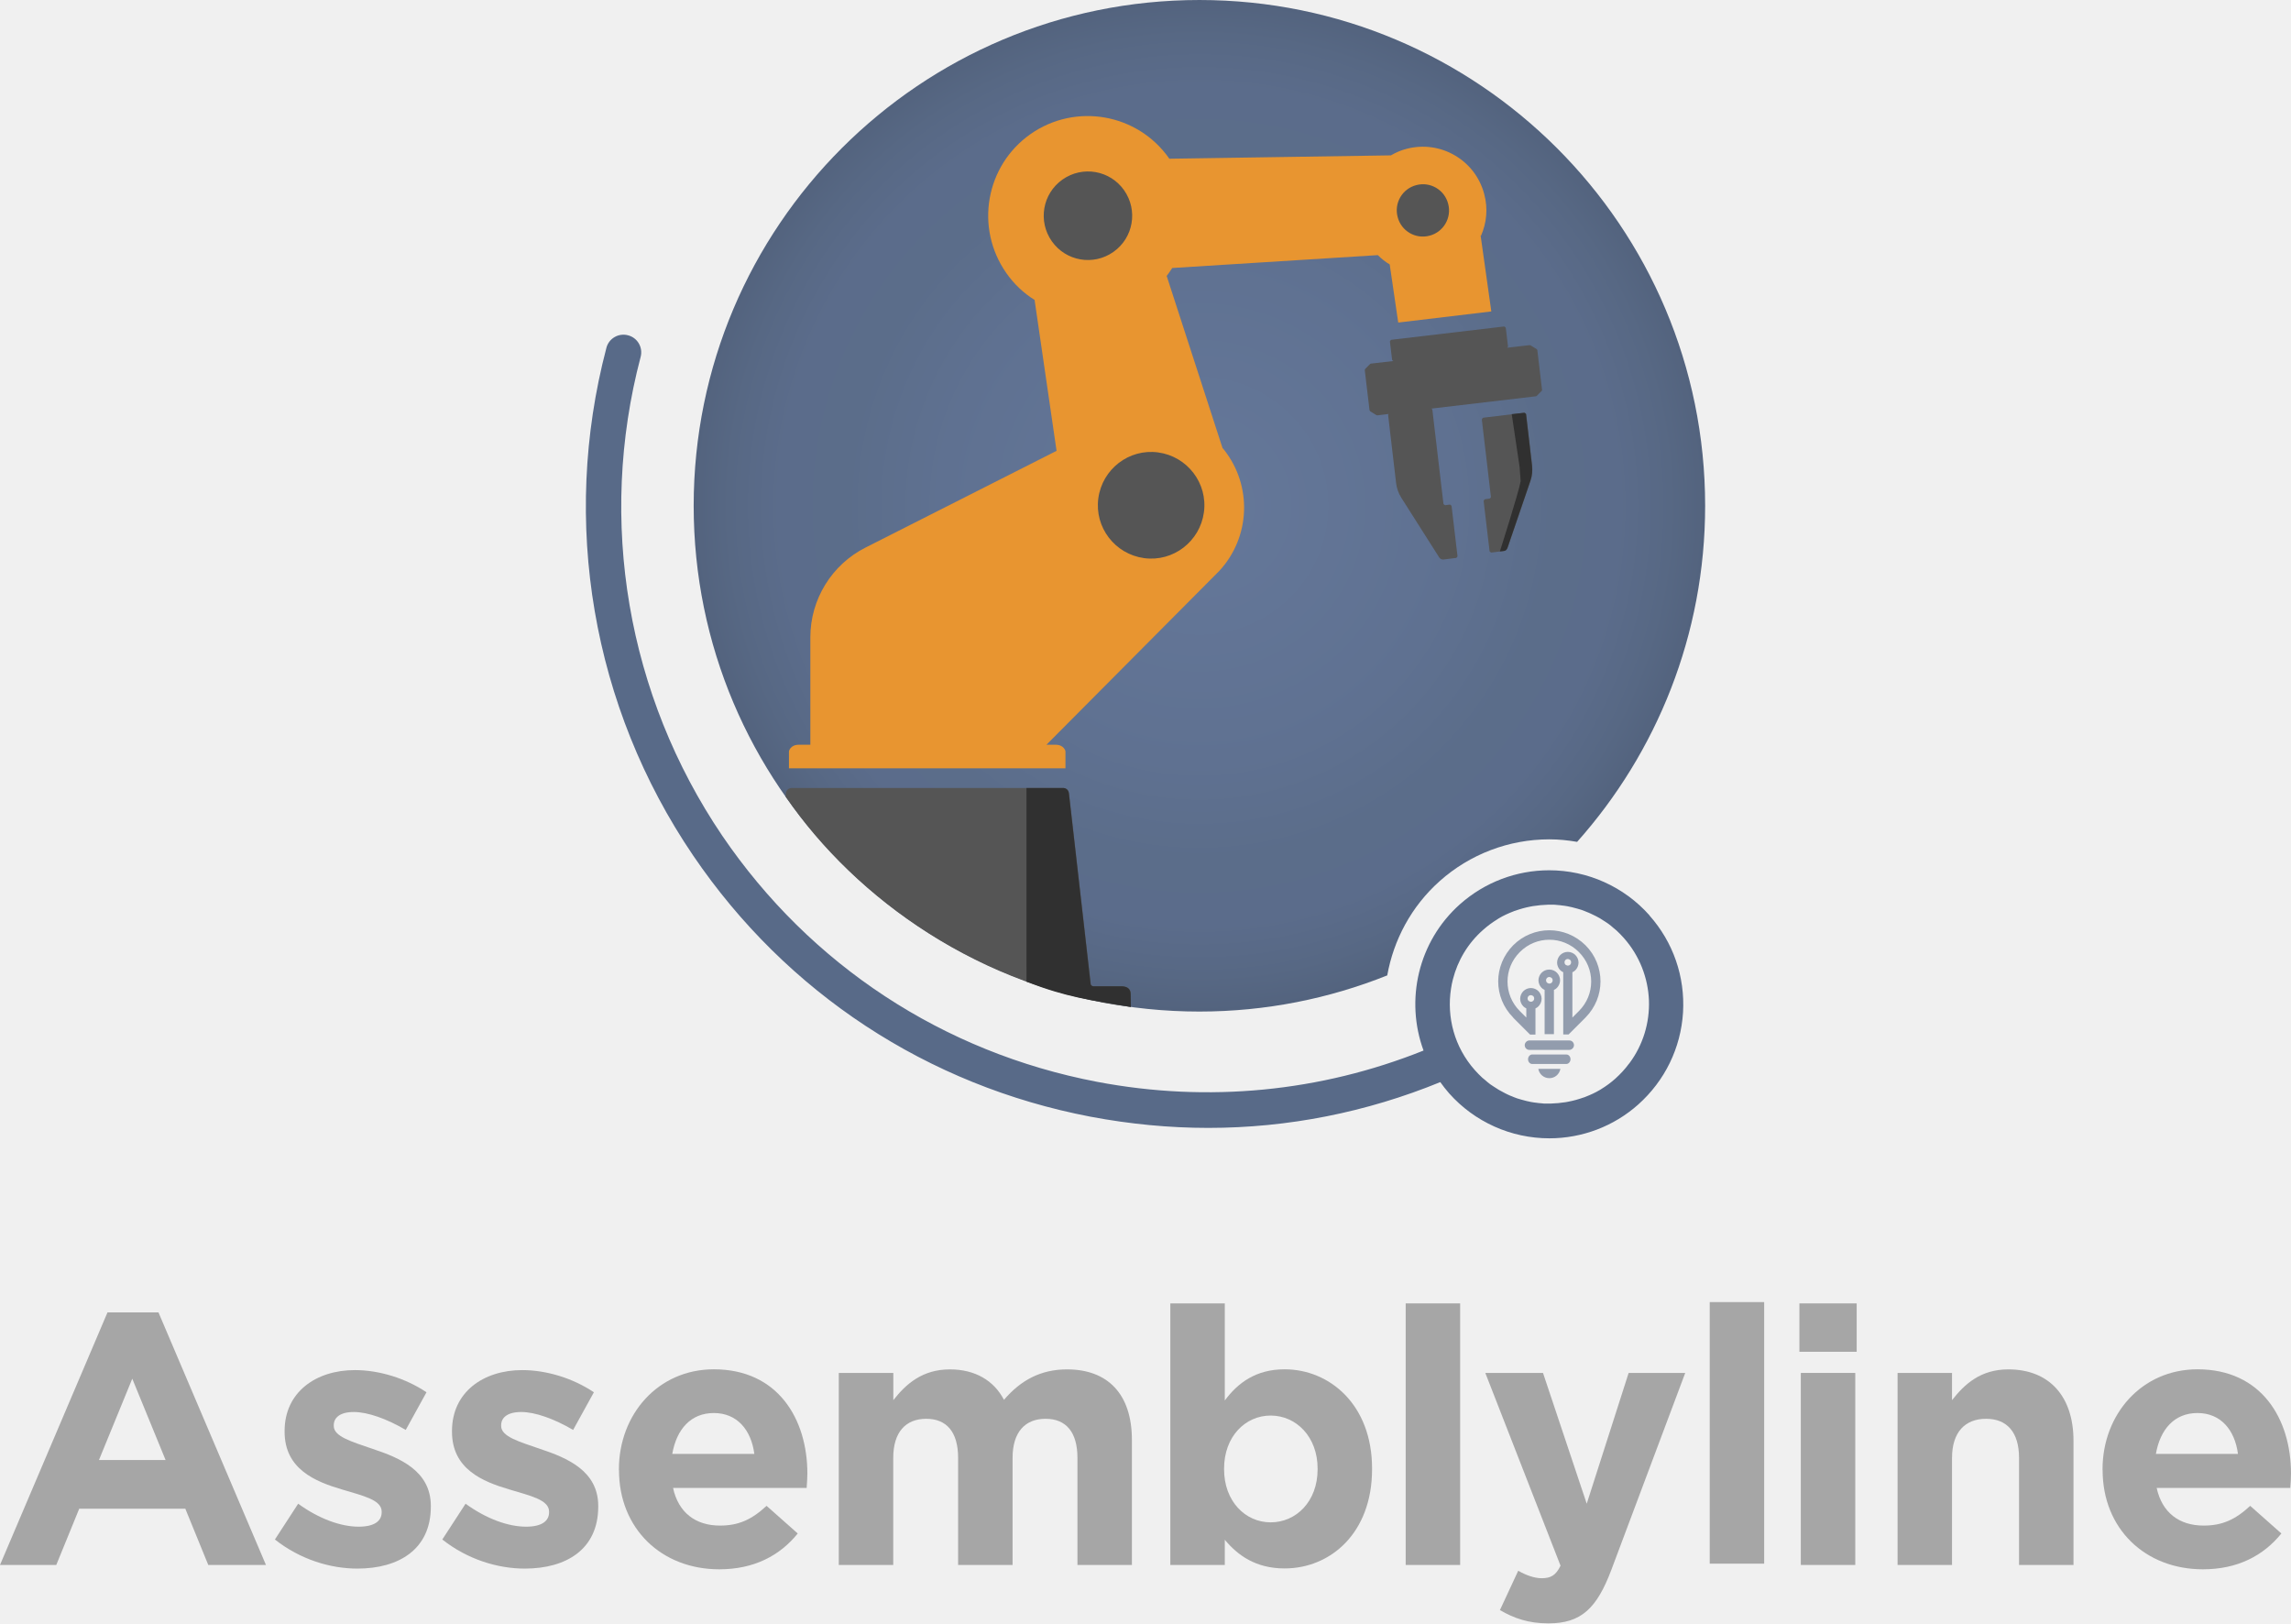
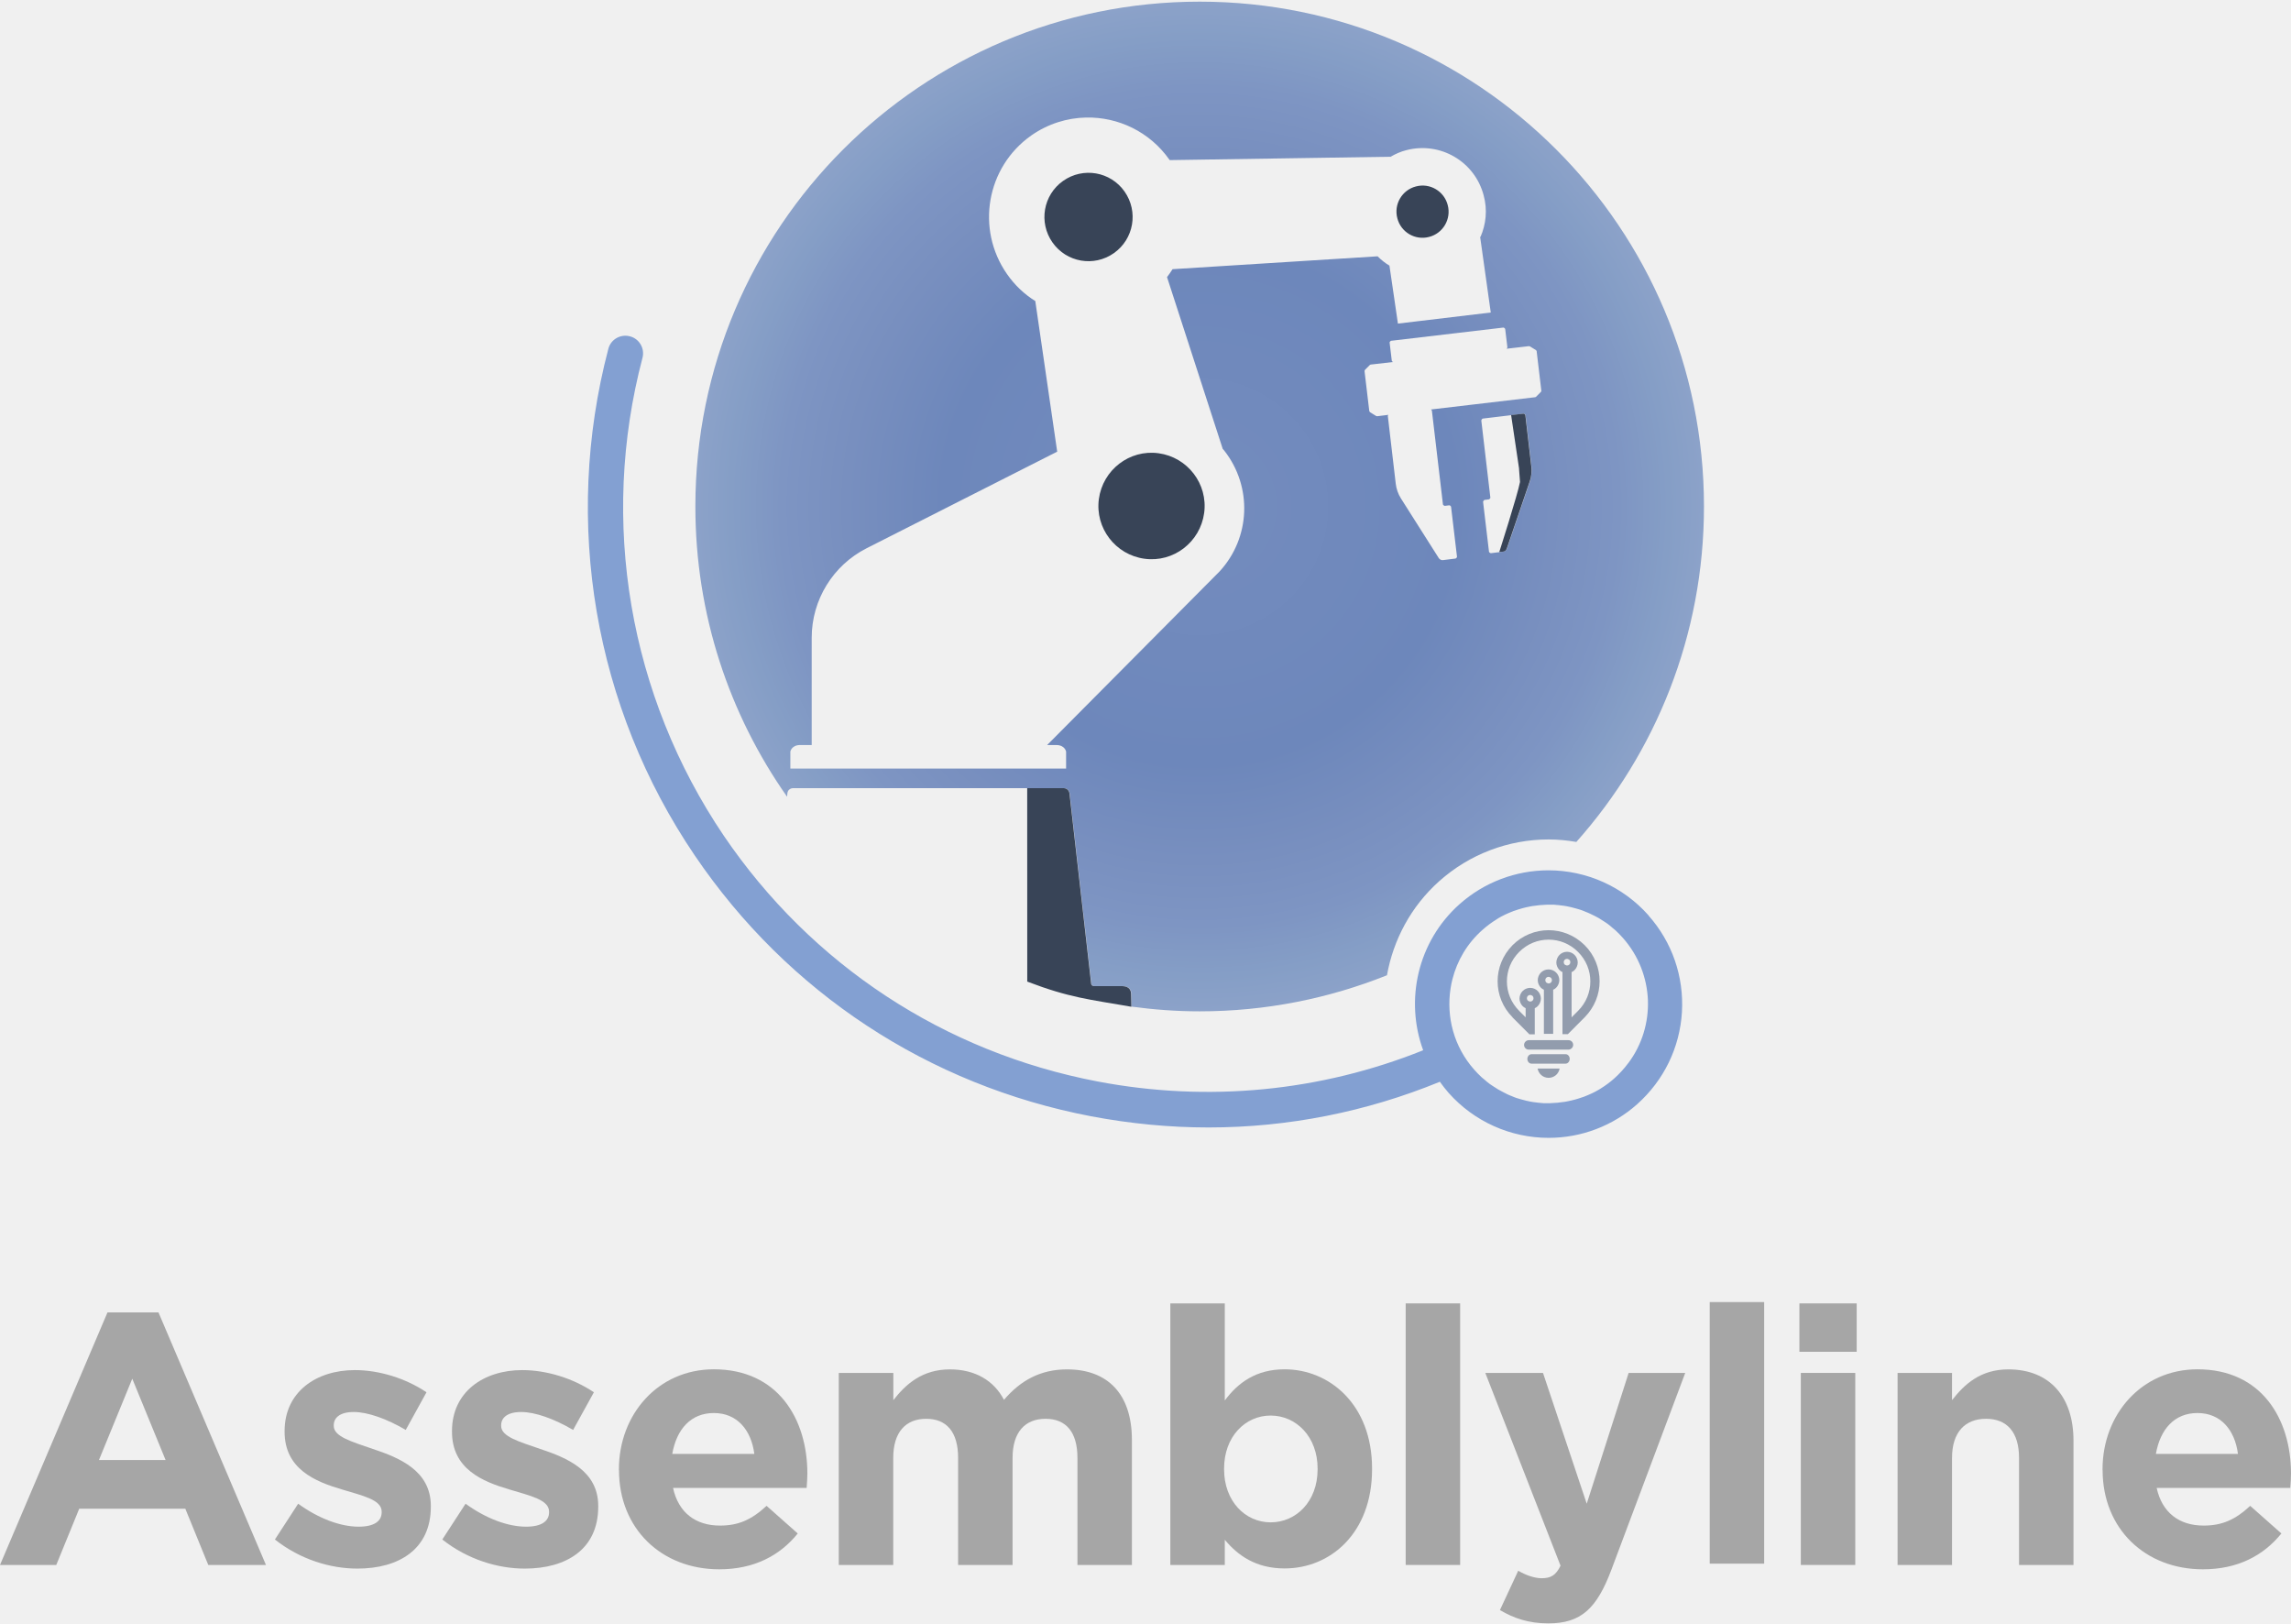
<svg xmlns="http://www.w3.org/2000/svg" id="artwork" viewBox="0 0 290.286 205.676" version="1.1" width="290.286" height="205.676">
  <defs id="defs1167">
    <style id="style1152">
      .cls-1 {
        fill: #4d4d4d;
      }

      .cls-1, .cls-2, .cls-3, .cls-4, .cls-5 {
        stroke-width: 0px;
      }

      .cls-2 {
        fill: #0e4377;
      }

      .cls-3 {
        fill: #1976d2;
      }

      .cls-4 {
        fill: #fff;
      }

      .cls-5 {
        fill: url(#radial-gradient);
      }
    </style>
    <radialGradient id="radial-gradient" cx="38.88" cy="32.04" fx="38.88" fy="32.04" r="32.04" gradientUnits="userSpaceOnUse" gradientTransform="matrix(2,0,0,2,70.88315,-7.37338)">
      <stop offset="0" stop-color="#1976d2" id="stop1154" style="stop-color:#65789a;stop-opacity:1" />
      <stop offset=".51" stop-color="#1874d0" id="stop1156" style="stop-color:#5f7191;stop-opacity:1" />
      <stop offset=".7" stop-color="#1871c9" id="stop1158" style="stop-color:#5b6d8a;stop-opacity:1" />
      <stop offset=".83" stop-color="#166abd" id="stop1160" style="stop-color:#5b6c8b;stop-opacity:1" />
      <stop offset=".93" stop-color="#1461ac" id="stop1162" style="stop-color:#576884;stop-opacity:1" />
      <stop offset="1" stop-color="#13599e" id="stop1164" style="stop-color:#53637e;stop-opacity:1" />
    </radialGradient>
+     <radialGradient id="radial-gradient-9" cx="38.88" cy="32.04" fx="38.88" fy="32.04" r="32.04" gradientUnits="userSpaceOnUse" gradientTransform="matrix(1.994355,0,0,1.996287,74.46544,0.2102261)">
+       <stop offset="0" stop-color="#1976d2" id="stop1154-1" style="stop-color:#748cbe;stop-opacity:1" />
+       <stop offset=".51" stop-color="#1874d0" id="stop1156-3" style="stop-color:#6d87bb;stop-opacity:1" />
+       <stop offset=".7" stop-color="#1871c9" id="stop1158-0" style="stop-color:#788fbf;stop-opacity:1" />
+       <stop offset=".83" stop-color="#166abd" id="stop1160-1" style="stop-color:#7e95c3;stop-opacity:1" />
+       <stop offset=".93" stop-color="#1461ac" id="stop1162-8" style="stop-color:#859ec6;stop-opacity:1" />
+       <stop offset="1" stop-color="#13599e" id="stop1164-9" style="stop-color:#8ca2c9;stop-opacity:1" />
+     </radialGradient>
  </defs>
  <g id="g48422" transform="translate(0,7.37338)">
    <g id="g91781" transform="translate(91.60114,36.055)">
      <path class="cls-1" d="m -77.971,122.847 h 6.45 l 13.62,32 h -7.31 l -2.91,-7.13 h -13.44 l -2.91,7.13 h -7.13 l 13.62,-32 z m 7.35,18.7 -4.22,-10.3 -4.22,10.3 z" id="path1169" style="fill:#a6a6a6;fill-opacity:1" />
      <path class="cls-1" d="m -56.771,151.627 2.95,-4.54 c 2.63,1.91 5.4,2.91 7.67,2.91 2,0 2.91,-0.73 2.91,-1.82 v -0.09 c 0,-1.5 -2.36,-2 -5.04,-2.81 -3.4,-1 -7.26,-2.59 -7.26,-7.31 v -0.09 c 0,-4.95 4,-7.72 8.9,-7.72 3.09,0 6.45,1.04 9.08,2.81 l -2.63,4.77 c -2.41,-1.41 -4.81,-2.27 -6.58,-2.27 -1.77,0 -2.54,0.73 -2.54,1.68 v 0.09 c 0,1.36 2.32,2 4.95,2.91 3.4,1.13 7.35,2.77 7.35,7.22 v 0.09 c 0,5.4 -4.04,7.85 -9.31,7.85 -3.4,0 -7.22,-1.14 -10.44,-3.68 z" id="path1171" style="fill:#a6a6a6;fill-opacity:1" />
      <path class="cls-1" d="m -35.561,151.627 2.95,-4.54 c 2.63,1.91 5.4,2.91 7.67,2.91 2,0 2.91,-0.73 2.91,-1.82 v -0.09 c 0,-1.5 -2.36,-2 -5.04,-2.81 -3.4,-1 -7.26,-2.59 -7.26,-7.31 v -0.09 c 0,-4.95 4,-7.72 8.9,-7.72 3.09,0 6.45,1.04 9.08,2.81 l -2.63,4.77 c -2.41,-1.41 -4.81,-2.27 -6.58,-2.27 -1.77,0 -2.54,0.73 -2.54,1.68 v 0.09 c 0,1.36 2.32,2 4.95,2.91 3.4,1.13 7.35,2.77 7.35,7.22 v 0.09 c 0,5.4 -4.04,7.85 -9.31,7.85 -3.4,0 -7.22,-1.14 -10.44,-3.68 z" id="path1173" style="fill:#a6a6a6;fill-opacity:1" />
      <path class="cls-1" d="m -13.181,142.817 v -0.09 c 0,-6.95 4.95,-12.67 12.03,-12.67 8.13,0 11.85,6.31 11.85,13.21 0,0.54 -0.05,1.18 -0.09,1.82 H -6.321 c 0.68,3.13 2.86,4.77 5.95,4.77 2.31,0 3.99,-0.73 5.9,-2.5 l 3.95,3.5 c -2.27,2.81 -5.54,4.54 -9.94,4.54 -7.31,0 -12.71,-5.13 -12.71,-12.57 z m 17.16,-2.04 c -0.41,-3.09 -2.22,-5.18 -5.13,-5.18 -2.91,0 -4.72,2.04 -5.27,5.18 z" id="path1175" style="fill:#a6a6a6;fill-opacity:1" />
      <path class="cls-1" d="m 14.689,130.517 h 6.9 v 3.45 c 1.59,-2.04 3.68,-3.9 7.17,-3.9 3.18,0 5.58,1.41 6.85,3.86 2.13,-2.5 4.68,-3.86 7.99,-3.86 5.13,0 8.22,3.09 8.22,8.94 v 15.84 h -6.9 v -13.57 c 0,-3.27 -1.45,-4.95 -4.04,-4.95 -2.59,0 -4.18,1.68 -4.18,4.95 v 13.57 h -6.9 v -13.57 c 0,-3.27 -1.45,-4.95 -4.04,-4.95 -2.59,0 -4.18,1.68 -4.18,4.95 v 13.57 h -6.9 v -24.33 z" id="path1177" style="fill:#a6a6a6;fill-opacity:1" />
      <path class="cls-1" d="m 63.589,151.667 v 3.18 h -6.9 v -33.14 h 6.9 v 12.3 c 1.68,-2.27 3.99,-3.95 7.58,-3.95 5.67,0 11.08,4.45 11.08,12.57 v 0.09 c 0,8.13 -5.31,12.57 -11.08,12.57 -3.68,0 -5.95,-1.68 -7.58,-3.63 z m 11.76,-8.94 v -0.09 c 0,-4.04 -2.72,-6.72 -5.95,-6.72 -3.23,0 -5.9,2.68 -5.9,6.72 v 0.09 c 0,4.04 2.68,6.72 5.9,6.72 3.22,0 5.95,-2.63 5.95,-6.72 z" id="path1179" style="fill:#a6a6a6;fill-opacity:1" />
      <path class="cls-1" d="m 86.509,121.707 h 6.9 v 33.14 h -6.9 z" id="path1181" style="fill:#a6a6a6;fill-opacity:1" />
      <path class="cls-1" d="m 125.032,121.54 h 6.9 v 33.14 h -6.9 z" id="path1181-7" style="fill:#a6a6a6;fill-opacity:1;stroke-width:0px" />
      <path class="cls-1" d="m 98.449,160.567 2.32,-4.99 c 0.91,0.54 2.04,0.95 2.95,0.95 1.18,0 1.82,-0.36 2.41,-1.59 l -9.53,-24.42 h 7.31 l 5.54,16.57 5.31,-16.57 h 7.17 l -9.35,24.92 c -1.86,4.95 -3.86,6.81 -7.99,6.81 -2.5,0 -4.36,-0.64 -6.13,-1.68 z" id="path1183" style="fill:#a6a6a6;fill-opacity:1" />
      <path class="cls-1" d="m 136.395,121.707 h 7.26 v 6.13 h -7.26 z m 0.18,8.81 h 6.9 v 24.33 h -6.9 z" id="path1187" style="fill:#a6a6a6;fill-opacity:1" />
      <path class="cls-1" d="m 148.835,130.517 h 6.9 v 3.45 c 1.59,-2.04 3.63,-3.9 7.13,-3.9 5.22,0 8.26,3.45 8.26,9.03 v 15.75 h -6.9 v -13.57 c 0,-3.27 -1.54,-4.95 -4.18,-4.95 -2.64,0 -4.31,1.68 -4.31,4.95 v 13.57 h -6.9 z" id="path1189" style="fill:#a6a6a6;fill-opacity:1" />
      <path class="cls-1" d="m 174.805,142.817 v -0.09 c 0,-6.95 4.95,-12.67 12.03,-12.67 8.13,0 11.85,6.31 11.85,13.21 0,0.54 -0.04,1.18 -0.09,1.82 h -16.93 c 0.68,3.13 2.86,4.77 5.95,4.77 2.32,0 4,-0.73 5.9,-2.5 l 3.95,3.5 c -2.27,2.81 -5.54,4.54 -9.94,4.54 -7.31,0 -12.71,-5.13 -12.71,-12.57 z m 17.16,-2.04 c -0.41,-3.09 -2.22,-5.18 -5.13,-5.18 -2.91,0 -4.72,2.04 -5.27,5.18 z" id="path1191" style="fill:#a6a6a6;fill-opacity:1" />
    </g>
  </g>
-   <g id="g48407" transform="translate(3.330488,7.37338)">
-     <path class="cls-5" d="m 179.103,104.247 c 3.82,-3.4 8.76,-5.28 13.88,-5.28 v 0 c 1.18,0 2.36,0.12 3.52,0.32 10.08,-11.32 16.22,-26.24 16.22,-42.58 0,-35.4 -28.7,-64.08 -64.08,-64.08 -35.38,0 -64.08,28.68 -64.08,64.08 0,35.4 28.68,64.08 64.08,64.08 8.42,0 16.44,-1.64 23.8,-4.58 0.8,-4.46 3.02,-8.72 6.66,-11.96 z" id="path1195" style="fill:url(#radial-gradient)" />
-     <g id="g92492" transform="matrix(2.067559,0,0,2.04043,64.88241,-10.0908)">
-       <path class="cls-4" d="m 57.771,15.966 c 0.34,-0.788 0.437,-1.687 0.194,-2.586 -0.546,-2.106 -2.671,-3.362 -4.758,-2.807 -0.34,0.086 -0.668,0.234 -0.959,0.406 l -13.583,0.209 c 0,0 0,-0.012 -0.012,-0.025 -1.942,-2.795 -5.742,-3.46 -8.497,-1.502 -2.756,1.97 -3.411,5.824 -1.481,8.619 0.473,0.69 1.068,1.256 1.736,1.675 l 1.347,9.371 -11.714,6.009 c -2.064,1.059 -3.375,3.214 -3.375,5.566 v 6.674 h -0.704 c -0.534,0 -0.607,0.406 -0.607,0.406 v 1.059 H 32.303 v -1.059 c 0,0 -0.073,-0.406 -0.607,-0.406 h -0.558 l 10.597,-10.799 c 1.906,-2.093 2.027,-5.27 0.291,-7.511 -0.024,-0.037 -0.061,-0.074 -0.097,-0.111 l -3.423,-10.688 c 0.121,-0.16 0.231,-0.32 0.34,-0.493 l 12.6,-0.8 c 0.219,0.222 0.461,0.419 0.728,0.579 l 0.522,3.608 5.705,-0.69 -0.656,-4.716 z" id="path1197" style="fill:#e89530;fill-opacity:1" />
-       <path class="cls-4" d="m 61.23,23.083 c 0,0 -0.024,-0.049 -0.049,-0.074 l -0.376,-0.234 c 0,0 -0.036,-0.012 -0.061,-0.012 L 59.373,22.923 c 0,0 0.061,-0.062 0.049,-0.099 l -0.134,-1.133 c 0,0 -0.049,-0.086 -0.109,-0.086 l -6.907,0.825 c 0,0 -0.085,0.049 -0.085,0.111 l 0.134,1.133 c 0,0 0.036,0.074 0.085,0.074 L 51.034,23.908 c 0,0 -0.036,0 -0.061,0.025 l -0.303,0.308 c 0,0 -0.024,0.049 -0.024,0.074 l 0.291,2.487 c 0,0 0.024,0.049 0.049,0.074 l 0.376,0.234 c 0,0 0.036,0.012 0.061,0.012 l 0.692,-0.086 c 0,0 -0.049,0.049 -0.036,0.086 l 0.486,4.199 c 0.036,0.32 0.146,0.64 0.316,0.911 l 2.331,3.719 c 0.061,0.086 0.158,0.135 0.255,0.123 l 0.777,-0.099 c 0,0 0.085,-0.049 0.085,-0.111 l -0.364,-3.115 c 0,0 -0.049,-0.086 -0.109,-0.086 l -0.279,0.037 c 0,0 -0.097,-0.037 -0.109,-0.086 l -0.68,-5.837 c 0,0 -0.024,-0.062 -0.061,-0.074 L 61.121,25.94 c 0,0 0.036,0 0.061,-0.025 l 0.303,-0.308 c 0,0 0.036,-0.049 0.024,-0.074 l -0.291,-2.487 z" id="path1199" style="fill:#555555;fill-opacity:1" />
-       <path class="cls-4" d="m 23.842,50.259 h -7.587 -0.74 c -0.085,0 -0.316,0.062 -0.34,0.32 l -0.02,0.218 c 4.331,6.42 12.055,11.912 21.158,13.059 l -0.004,-0.804 c -0.002,-0.357 -0.255,-0.48 -0.583,-0.48 h -1.699 c -0.085,0 -0.158,-0.062 -0.17,-0.135 L 32.522,50.579 c -0.036,-0.259 -0.255,-0.32 -0.34,-0.32 h -0.74 -7.587 z" id="path1201" style="fill:#555555;fill-opacity:1" />
-       <path class="cls-2" d="m 29.916,62.292 c 2.599,1.006 3.803,1.107 6.397,1.565 l -0.016,-0.804 c -0.007,-0.357 -0.255,-0.48 -0.583,-0.48 H 34.015 c -0.085,0 -0.158,-0.062 -0.17,-0.135 L 32.51,50.579 c -0.036,-0.259 -0.255,-0.32 -0.34,-0.32 h -0.74 -1.517" id="path1203" style="fill:#303030;fill-opacity:1" />
-       <path class="cls-2" d="m 31.466,16.31 c -0.862,-1.244 -0.571,-2.955 0.656,-3.83 1.226,-0.874 2.913,-0.579 3.775,0.665 0.862,1.244 0.571,2.955 -0.656,3.83 -1.226,0.874 -2.913,0.579 -3.775,-0.665 z" id="path1205" style="fill:#555555;fill-opacity:1" />
-       <path class="cls-2" d="m 40.788,33.143 c -0.243,1.81 -1.882,3.091 -3.666,2.844 -1.784,-0.246 -3.047,-1.909 -2.804,-3.719 0.243,-1.81 1.882,-3.091 3.666,-2.844 1.784,0.246 3.047,1.909 2.804,3.719 z" id="path1207" style="fill:#555555;fill-opacity:1" />
-       <path class="cls-2" d="m 54.615,15.966 c -0.862,0.234 -1.736,-0.296 -1.954,-1.157 -0.231,-0.874 0.291,-1.761 1.141,-1.982 0.862,-0.234 1.736,0.296 1.954,1.157 0.231,0.874 -0.291,1.761 -1.141,1.982 z" id="path1209" style="fill:#555555;fill-opacity:1" />
-       <path class="cls-4" d="m 58.378,32.195 -0.558,-4.815 c 0,0 0.036,-0.099 0.085,-0.111 l 2.525,-0.308 c 0,0 0.097,0.037 0.109,0.086 l 0.364,3.177 c 0.036,0.32 0,0.653 -0.097,0.96 l -1.408,4.174 c -0.036,0.099 -0.121,0.172 -0.218,0.185 l -0.777,0.099 c 0,0 -0.097,-0.037 -0.109,-0.086 l -0.364,-3.115 c 0,0 0.036,-0.099 0.085,-0.111 l 0.279,-0.037 c 0,0 0.085,-0.049 0.085,-0.111 z" id="path1211" style="fill:#555555;fill-opacity:1" />
-       <path class="cls-2" d="m 58.936,35.569 0.231,-0.025 c 0.097,0 0.182,-0.086 0.219,-0.185 l 1.408,-4.174 c 0.109,-0.308 0.134,-0.64 0.097,-0.96 l -0.364,-3.177 c 0,0 -0.049,-0.086 -0.109,-0.086 l -0.765,0.086 0.486,3.312 c 0,0 0,0.086 0.061,0.85 -0.146,0.788 -1.275,4.359 -1.275,4.359 z" id="path1213" style="fill:#303030;fill-opacity:1" />
-     </g>
-     <path class="cls-3" d="m 205.663,108.587 c -3.22,-3.62 -7.84,-5.7 -12.7,-5.7 -4.16,0 -8.16,1.52 -11.28,4.28 -5.36,4.76 -6.98,12.2 -4.64,18.56 -13.02,5.22 -27.28,6.64 -41.38,3.96 -19.48,-3.72 -36.34,-14.8 -47.48,-31.18 -12.04,-17.78 -15.82,-39.88 -10.34,-60.66 0.32,-1.2 -0.4,-2.44 -1.6,-2.74 -1.2,-0.32 -2.44,0.4 -2.74,1.6 -5.8,22.04 -1.8,45.48 11,64.32 11.82,17.4 29.7,29.14 50.34,33.08 4.98,0.94 9.96,1.42 14.92,1.42 10.12,0 20.06,-1.98 29.4,-5.8 0.34,0.48 0.72,0.96 1.12,1.42 3.22,3.62 7.84,5.7 12.7,5.7 4.16,0 8.16,-1.52 11.26,-4.28 3.38,-3.02 5.4,-7.16 5.68,-11.68 0.26,-4.52 -1.24,-8.88 -4.26,-12.28 z m -2.6,18.82 c -0.5,0.68 -1.08,1.3 -1.72,1.88 -0.56,0.5 -1.16,0.94 -1.78,1.32 -0.06,0.04 -0.12,0.08 -0.16,0.1 -0.6,0.36 -1.22,0.64 -1.84,0.88 -0.1,0.04 -0.18,0.08 -0.28,0.1 -0.62,0.22 -1.26,0.4 -1.9,0.52 -0.1,0.02 -0.22,0.04 -0.32,0.06 -0.64,0.1 -1.28,0.16 -1.94,0.18 -0.16,0 -0.32,0 -0.48,0 -0.24,0 -0.46,0 -0.7,-0.04 -0.18,0 -0.38,-0.04 -0.56,-0.06 -0.24,-0.02 -0.46,-0.06 -0.7,-0.1 -0.18,-0.04 -0.36,-0.08 -0.56,-0.12 -0.22,-0.06 -0.46,-0.12 -0.68,-0.18 -0.18,-0.06 -0.36,-0.1 -0.54,-0.16 -0.22,-0.08 -0.44,-0.16 -0.66,-0.26 -0.18,-0.06 -0.34,-0.14 -0.52,-0.22 -0.22,-0.1 -0.44,-0.22 -0.66,-0.34 -0.16,-0.08 -0.32,-0.16 -0.48,-0.26 -0.22,-0.14 -0.44,-0.28 -0.66,-0.42 -0.14,-0.1 -0.28,-0.18 -0.42,-0.28 -0.24,-0.18 -0.46,-0.36 -0.68,-0.56 -0.12,-0.1 -0.22,-0.18 -0.34,-0.28 -0.32,-0.3 -0.64,-0.62 -0.94,-0.96 -2.6,-2.92 -3.58,-6.72 -3.02,-10.32 0.06,-0.4 0.14,-0.8 0.24,-1.18 0.6,-2.36 1.88,-4.56 3.84,-6.28 0,0 0,0 0,0 0.56,-0.5 1.16,-0.94 1.78,-1.32 0.06,-0.04 0.12,-0.08 0.18,-0.12 0.6,-0.36 1.22,-0.64 1.84,-0.88 0.1,-0.04 0.18,-0.08 0.28,-0.1 0.62,-0.22 1.26,-0.4 1.9,-0.52 0.1,-0.02 0.22,-0.04 0.32,-0.06 0.64,-0.1 1.28,-0.16 1.94,-0.18 0.16,0 0.32,0 0.48,0 0.24,0 0.46,0 0.7,0.04 0.18,0 0.38,0.04 0.56,0.06 0.24,0.02 0.46,0.06 0.7,0.1 0.18,0.04 0.36,0.08 0.56,0.12 0.22,0.06 0.46,0.12 0.68,0.18 0.18,0.06 0.36,0.1 0.54,0.16 0.22,0.08 0.44,0.16 0.66,0.26 0.18,0.06 0.34,0.14 0.52,0.22 0.22,0.1 0.44,0.22 0.66,0.32 0.16,0.08 0.32,0.16 0.48,0.26 0.22,0.14 0.44,0.28 0.66,0.42 0.14,0.1 0.28,0.18 0.42,0.28 0.24,0.18 0.46,0.36 0.68,0.56 0.12,0.1 0.22,0.18 0.34,0.28 0.32,0.3 0.64,0.62 0.94,0.96 2.02,2.28 3.06,5.08 3.18,7.9 0.1,2.82 -0.74,5.66 -2.5,8 z" id="path1217" style="fill:#586a88;fill-opacity:1" />
-     <g id="g1227" transform="matrix(2,0,0,2,70.88315,-7.37338)">
-       <path class="cls-3" d="M 58.76,64.46 C 58.13,63.83 57.81,63 57.81,62.17 c 0,-0.83 0.32,-1.65 0.95,-2.29 0.63,-0.63 1.46,-0.95 2.29,-0.95 0.83,0 1.65,0.32 2.29,0.95 0.63,0.63 0.95,1.46 0.95,2.29 0,0.83 -0.32,1.65 -0.95,2.29 l -1.07,1.07 h -0.34 v -3.94 c -0.07,-0.03 -0.14,-0.08 -0.19,-0.13 v 0 c -0.12,-0.12 -0.2,-0.3 -0.2,-0.48 0,-0.18 0.08,-0.36 0.2,-0.48 v 0 c 0.12,-0.12 0.29,-0.2 0.48,-0.2 0.19,0 0.36,0.08 0.48,0.2 v 0 c 0.12,0.12 0.2,0.3 0.2,0.48 0,0.18 -0.08,0.36 -0.2,0.48 -0.06,0.06 -0.12,0.1 -0.19,0.13 v 2.87 l 0.41,-0.41 c 0.52,-0.52 0.78,-1.19 0.78,-1.87 0,-0.68 -0.26,-1.35 -0.78,-1.87 -0.52,-0.52 -1.19,-0.78 -1.87,-0.78 -0.68,0 -1.35,0.26 -1.87,0.78 -0.52,0.52 -0.78,1.19 -0.78,1.87 0,0.68 0.26,1.35 0.78,1.87 l 0.41,0.41 V 63.88 C 59.52,63.85 59.45,63.8 59.4,63.75 v 0 c -0.12,-0.12 -0.2,-0.3 -0.2,-0.48 0,-0.18 0.08,-0.36 0.2,-0.48 v 0 c 0.12,-0.12 0.29,-0.2 0.48,-0.2 0.19,0 0.36,0.08 0.48,0.2 v 0 c 0.12,0.12 0.2,0.3 0.2,0.48 0,0.18 -0.08,0.36 -0.2,0.48 -0.06,0.06 -0.12,0.1 -0.19,0.13 v 1.66 h -0.34 l -1.07,-1.07 v 0 z m 3.61,-3.65 v 0 c 0,0 -0.09,-0.06 -0.15,-0.06 -0.06,0 -0.11,0.02 -0.15,0.06 -0.04,0.04 -0.06,0.09 -0.06,0.15 0,0.06 0.02,0.11 0.06,0.15 v 0 c 0,0 0.09,0.06 0.15,0.06 0.06,0 0.11,-0.02 0.15,-0.06 0.04,-0.04 0.06,-0.09 0.06,-0.15 0,-0.06 -0.02,-0.11 -0.06,-0.15 z m -2.34,2.29 v 0 c 0,0 -0.09,-0.06 -0.15,-0.06 -0.06,0 -0.11,0.02 -0.15,0.06 -0.04,0.04 -0.06,0.09 -0.06,0.15 0,0.06 0.02,0.11 0.06,0.15 v 0 c 0,0 0.09,0.06 0.15,0.06 0.06,0 0.11,-0.02 0.15,-0.06 0.04,-0.04 0.06,-0.09 0.06,-0.15 0,-0.06 -0.02,-0.11 -0.06,-0.15 z m 1.02,-1.68 c 0.19,0 0.36,0.08 0.48,0.2 v 0 c 0.12,0.12 0.2,0.3 0.2,0.48 0,0.18 -0.08,0.36 -0.2,0.48 -0.06,0.06 -0.12,0.1 -0.19,0.13 v 2.8 h -0.59 v -2.8 c -0.07,-0.03 -0.14,-0.08 -0.19,-0.13 v 0 c -0.12,-0.12 -0.2,-0.3 -0.2,-0.48 0,-0.18 0.08,-0.36 0.2,-0.48 v 0 c 0.12,-0.12 0.29,-0.2 0.48,-0.2 z m 0.15,0.53 v 0 c 0,0 -0.09,-0.06 -0.15,-0.06 -0.06,0 -0.11,0.02 -0.15,0.06 -0.04,0.04 -0.06,0.09 -0.06,0.15 0,0.06 0.02,0.11 0.06,0.15 v 0 c 0,0 0.09,0.06 0.15,0.06 0.06,0 0.11,-0.02 0.15,-0.06 0.04,-0.04 0.06,-0.09 0.06,-0.15 0,-0.06 -0.02,-0.11 -0.06,-0.15 z" id="path1219" style="fill:#929cad;fill-opacity:1" />
-       <path class="cls-3" d="m 59.79,65.91 h 2.52 c 0.17,0 0.3,0.13 0.3,0.3 v 0 c 0,0.16 -0.14,0.3 -0.3,0.3 h -2.52 c -0.17,0 -0.3,-0.13 -0.3,-0.3 v 0 c 0,-0.16 0.14,-0.3 0.3,-0.3 z" id="path1221" style="fill:#929cad;fill-opacity:1" />
-       <path class="cls-3" d="m 59.96,66.8 h 2.17 c 0.14,0 0.26,0.13 0.26,0.3 v 0 c 0,0.16 -0.12,0.3 -0.26,0.3 h -2.17 c -0.14,0 -0.26,-0.13 -0.26,-0.3 v 0 c 0,-0.16 0.12,-0.3 0.26,-0.3 z" id="path1223" style="fill:#929cad;fill-opacity:1" />
-       <path class="cls-3" d="m 60.35,67.71 h 1.4 c -0.06,0.34 -0.35,0.59 -0.7,0.59 -0.35,0 -0.64,-0.25 -0.7,-0.59 z" id="path1225" style="fill:#929cad;fill-opacity:1" />
-     </g>
+   <path id="path1195-0" style="fill:url(#radial-gradient-9);stroke-width:0px" class="cls-5" d="m 152.006,0.21 c -35.28,0 -63.898,28.626 -63.898,63.96 0,13.692 4.307,26.368 11.621,36.771 l 0.039,-0.432 c 0.05,-0.527 0.526,-0.653 0.701,-0.653 h 1.529 15.639 0.026 15.643 1.526 c 0.175,0 0.626,0.126 0.701,0.653 l 2.753,24.151 c 0.025,0.151 0.175,0.276 0.351,0.276 h 3.506 c 0.676,0 1.198,0.251 1.201,0.978 l 0.006,1.618 c 2.833,0.384 5.719,0.601 8.657,0.601 8.396,0 16.392,-1.637 23.732,-4.572 0.798,-4.452 3.012,-8.703 6.641,-11.937 3.809,-3.394 8.735,-5.27 13.841,-5.27 1.177,0 2.355,0.119 3.512,0.318 10.052,-11.299 16.172,-26.193 16.172,-42.502 0,-35.334 -28.618,-63.96 -63.898,-63.96 z M 137.636,14.89 c 4.034,-0.076 8.034,1.787 10.537,5.345 0.025,0.025 0.023,0.049 0.023,0.049 l 28.007,-0.426 c 0.601,-0.351 1.276,-0.653 1.977,-0.829 4.305,-1.129 8.683,1.43 9.809,5.719 0.501,1.831 0.301,3.662 -0.399,5.267 l -0.049,-0.026 1.35,9.605 -11.764,1.404 -1.074,-7.346 c -0.551,-0.326 -1.052,-0.728 -1.503,-1.179 l -25.978,1.631 c -0.225,0.351 -0.451,0.678 -0.701,1.004 l 7.057,21.766 c 0.075,0.075 0.151,0.152 0.201,0.227 3.579,4.564 3.329,11.034 -0.6,15.297 l -21.849,21.994 h 1.152 c 1.101,0 1.25,0.829 1.25,0.829 v 2.154 H 100.144 V 95.219 c 0,0 0.152,-0.829 1.253,-0.829 h 1.451 V 80.796 c 0,-4.79 2.702,-9.176 6.956,-11.333 l 24.15,-12.24 -2.775,-19.082 c -1.377,-0.853 -2.604,-2.007 -3.58,-3.412 -3.979,-5.693 -2.627,-13.543 3.055,-17.555 2.13,-1.495 4.562,-2.238 6.982,-2.284 z m 52.855,26.611 c 0.125,0 0.227,0.175 0.227,0.175 l 0.276,2.307 c 0.025,0.075 -0.101,0.201 -0.101,0.201 l 2.827,-0.328 c 0.05,0 0.127,0.026 0.127,0.026 l 0.776,0.478 c 0.035,0.035 0.06,0.084 0.078,0.117 l -0.003,-0.042 0.023,0.075 c 0,0 -0.012,-0.018 -0.019,-0.033 l 0.597,5.023 c 0.025,0.05 -0.052,0.149 -0.052,0.149 l -0.623,0.627 c -0.05,0.05 -0.127,0.052 -0.127,0.052 l -13.189,1.553 c 0.075,0.025 0.123,0.149 0.123,0.149 l 1.402,11.889 c 0.025,0.1 0.227,0.175 0.227,0.175 l 0.575,-0.075 c 0.125,0 0.224,0.175 0.224,0.175 l 0.753,6.346 c 0,0.125 -0.175,0.224 -0.175,0.224 l -1.604,0.201 c -0.2,0.025 -0.401,-0.075 -0.526,-0.25 l -4.804,-7.574 c -0.35,-0.552 -0.577,-1.203 -0.652,-1.855 l -1,-8.552 c -0.025,-0.075 0.075,-0.175 0.075,-0.175 l -1.425,0.175 c -0.05,0 -0.127,-0.026 -0.127,-0.026 l -0.776,-0.478 c -0.05,-0.05 -0.101,-0.149 -0.101,-0.149 l -0.601,-5.065 c 0,-0.05 0.052,-0.153 0.052,-0.153 l 0.623,-0.624 c 0.05,-0.05 0.127,-0.052 0.127,-0.052 l 2.827,-0.325 c -0.1,0 -0.175,-0.153 -0.175,-0.153 l -0.276,-2.307 c 0,-0.125 0.175,-0.224 0.175,-0.224 z m 2.581,10.907 c 0,0 0.199,0.075 0.224,0.175 l 0.75,6.472 c 0.075,0.652 0.002,1.329 -0.198,1.956 l -2.905,8.5 c -0.075,0.201 -0.251,0.352 -0.451,0.377 l -1.6,0.201 c 0,0 -0.199,-0.075 -0.224,-0.175 l -0.753,-6.346 c 0,0 0.075,-0.202 0.175,-0.227 l 0.578,-0.075 c 0,0 0.163,-0.094 0.172,-0.214 l -1.149,-9.79 c 0,0 0.075,-0.202 0.175,-0.227 z" />
+   <g id="g92492-0" transform="matrix(2.061723,0,0,2.036642,68.48165,-2.502151)">
+     <path class="cls-2" d="m 29.916,62.292 c 2.599,1.006 3.803,1.107 6.397,1.565 l -0.016,-0.804 c -0.007,-0.357 -0.255,-0.48 -0.583,-0.48 H 34.015 c -0.085,0 -0.158,-0.062 -0.17,-0.135 L 32.51,50.579 c -0.036,-0.259 -0.255,-0.32 -0.34,-0.32 h -0.74 -1.517" id="path1203-2" style="fill:#384457;fill-opacity:1" />
+     <path class="cls-2" d="m 31.466,16.31 c -0.862,-1.244 -0.571,-2.955 0.656,-3.83 1.226,-0.874 2.913,-0.579 3.775,0.665 0.862,1.244 0.571,2.955 -0.656,3.83 -1.226,0.874 -2.913,0.579 -3.775,-0.665 z" id="path1205-5" style="fill:#384457;fill-opacity:1" />
+     <path class="cls-2" d="m 40.788,33.143 c -0.243,1.81 -1.882,3.091 -3.666,2.844 -1.784,-0.246 -3.047,-1.909 -2.804,-3.719 0.243,-1.81 1.882,-3.091 3.666,-2.844 1.784,0.246 3.047,1.909 2.804,3.719 z" id="path1207-8" style="fill:#384457;fill-opacity:1" />
+     <path class="cls-2" d="m 54.615,15.966 c -0.862,0.234 -1.736,-0.296 -1.954,-1.157 -0.231,-0.874 0.291,-1.761 1.141,-1.982 0.862,-0.234 1.736,0.296 1.954,1.157 0.231,0.874 -0.291,1.761 -1.141,1.982 z" id="path1209-5" style="fill:#384457;fill-opacity:1" />
+     <path class="cls-2" d="m 58.936,35.569 0.231,-0.025 c 0.097,0 0.182,-0.086 0.219,-0.185 l 1.408,-4.174 c 0.109,-0.308 0.134,-0.64 0.097,-0.96 l -0.364,-3.177 c 0,0 -0.049,-0.086 -0.109,-0.086 l -0.765,0.086 0.486,3.312 c 0,0 0,0.086 0.061,0.85 -0.146,0.788 -1.275,4.359 -1.275,4.359 z" id="path1213-3" style="fill:#384457;fill-opacity:1" />
+   </g>
+   <path class="cls-3" d="m 208.865,115.955 c -3.211,-3.613 -7.818,-5.689 -12.664,-5.689 -4.148,0 -8.137,1.517 -11.248,4.272 -5.345,4.751 -6.96,12.177 -4.627,18.526 -12.983,5.21 -27.203,6.628 -41.263,3.953 -19.425,-3.713 -36.237,-14.773 -47.346,-31.122 C 79.711,88.147 75.941,66.088 81.406,45.346 c 0.319,-1.198 -0.399,-2.435 -1.595,-2.735 -1.197,-0.319 -2.433,0.399 -2.732,1.597 -5.784,21.999 -1.795,45.396 10.969,64.201 11.787,17.368 29.616,29.086 50.198,33.019 4.966,0.938 9.932,1.417 14.878,1.417 10.091,0 20.003,-1.976 29.317,-5.789 0.339,0.479 0.718,0.958 1.117,1.417 3.211,3.613 7.818,5.689 12.664,5.689 4.148,0 8.137,-1.517 11.228,-4.272 3.37,-3.014 5.385,-7.147 5.664,-11.658 0.259,-4.512 -1.236,-8.864 -4.248,-12.257 z M 206.272,134.74 c -0.499,0.679 -1.077,1.298 -1.715,1.877 -0.558,0.499 -1.157,0.938 -1.775,1.318 -0.06,0.04 -0.12,0.08 -0.16,0.1 -0.598,0.359 -1.217,0.639 -1.835,0.878 -0.1,0.04 -0.179,0.08 -0.279,0.1 -0.618,0.22 -1.256,0.399 -1.895,0.519 -0.1,0.02 -0.219,0.04 -0.319,0.06 -0.638,0.1 -1.276,0.16 -1.935,0.18 -0.16,0 -0.319,0 -0.479,0 -0.239,0 -0.459,0 -0.698,-0.04 -0.179,0 -0.379,-0.04 -0.558,-0.06 -0.239,-0.02 -0.459,-0.06 -0.698,-0.1 -0.179,-0.04 -0.359,-0.08 -0.558,-0.12 -0.219,-0.06 -0.459,-0.12 -0.678,-0.18 -0.179,-0.06 -0.359,-0.1 -0.538,-0.16 -0.219,-0.08 -0.439,-0.16 -0.658,-0.26 -0.179,-0.06 -0.339,-0.14 -0.519,-0.22 -0.219,-0.1 -0.439,-0.22 -0.658,-0.339 -0.16,-0.08 -0.319,-0.16 -0.479,-0.26 -0.219,-0.14 -0.439,-0.279 -0.658,-0.419 -0.14,-0.1 -0.279,-0.18 -0.419,-0.279 -0.239,-0.18 -0.459,-0.359 -0.678,-0.559 -0.12,-0.1 -0.219,-0.18 -0.339,-0.279 -0.319,-0.299 -0.638,-0.619 -0.937,-0.958 -2.593,-2.915 -3.57,-6.708 -3.011,-10.301 0.06,-0.399 0.14,-0.799 0.239,-1.178 0.598,-2.356 1.875,-4.552 3.829,-6.268 0,0 0,0 0,0 0.558,-0.499 1.157,-0.938 1.775,-1.318 0.06,-0.04 0.12,-0.08 0.179,-0.12 0.598,-0.359 1.217,-0.639 1.835,-0.878 0.1,-0.04 0.179,-0.08 0.279,-0.1 0.618,-0.22 1.256,-0.399 1.895,-0.519 0.1,-0.02 0.219,-0.04 0.319,-0.06 0.638,-0.1 1.276,-0.16 1.935,-0.18 0.16,0 0.319,0 0.479,0 0.239,0 0.459,0 0.698,0.04 0.179,0 0.379,0.04 0.558,0.06 0.239,0.02 0.459,0.06 0.698,0.1 0.18,0.04 0.359,0.08 0.558,0.12 0.219,0.06 0.459,0.12 0.678,0.18 0.179,0.06 0.359,0.1 0.538,0.16 0.219,0.08 0.439,0.16 0.658,0.26 0.179,0.06 0.339,0.14 0.519,0.22 0.219,0.1 0.439,0.22 0.658,0.319 0.16,0.08 0.319,0.16 0.479,0.26 0.219,0.14 0.439,0.279 0.658,0.419 0.14,0.1 0.279,0.18 0.419,0.279 0.239,0.18 0.459,0.359 0.678,0.559 0.12,0.1 0.219,0.18 0.339,0.279 0.319,0.299 0.638,0.619 0.937,0.958 2.014,2.276 3.051,5.071 3.171,7.885 0.1,2.815 -0.738,5.649 -2.493,7.985 z" id="path1217-8" style="fill:#83a0d2;fill-opacity:1;stroke-width:0px" />
+   <g id="g1227-6" transform="matrix(1.994355,0,0,1.996287,74.46544,0.2102261)">
+     <path class="cls-3" d="M 58.76,64.46 C 58.13,63.83 57.81,63 57.81,62.17 c 0,-0.83 0.32,-1.65 0.95,-2.29 0.63,-0.63 1.46,-0.95 2.29,-0.95 0.83,0 1.65,0.32 2.29,0.95 0.63,0.63 0.95,1.46 0.95,2.29 0,0.83 -0.32,1.65 -0.95,2.29 l -1.07,1.07 h -0.34 v -3.94 c -0.07,-0.03 -0.14,-0.08 -0.19,-0.13 v 0 c -0.12,-0.12 -0.2,-0.3 -0.2,-0.48 0,-0.18 0.08,-0.36 0.2,-0.48 v 0 c 0.12,-0.12 0.29,-0.2 0.48,-0.2 0.19,0 0.36,0.08 0.48,0.2 v 0 c 0.12,0.12 0.2,0.3 0.2,0.48 0,0.18 -0.08,0.36 -0.2,0.48 -0.06,0.06 -0.12,0.1 -0.19,0.13 v 2.87 l 0.41,-0.41 c 0.52,-0.52 0.78,-1.19 0.78,-1.87 0,-0.68 -0.26,-1.35 -0.78,-1.87 -0.52,-0.52 -1.19,-0.78 -1.87,-0.78 -0.68,0 -1.35,0.26 -1.87,0.78 -0.52,0.52 -0.78,1.19 -0.78,1.87 0,0.68 0.26,1.35 0.78,1.87 l 0.41,0.41 V 63.88 C 59.52,63.85 59.45,63.8 59.4,63.75 v 0 c -0.12,-0.12 -0.2,-0.3 -0.2,-0.48 0,-0.18 0.08,-0.36 0.2,-0.48 v 0 c 0.12,-0.12 0.29,-0.2 0.48,-0.2 0.19,0 0.36,0.08 0.48,0.2 v 0 c 0.12,0.12 0.2,0.3 0.2,0.48 0,0.18 -0.08,0.36 -0.2,0.48 -0.06,0.06 -0.12,0.1 -0.19,0.13 v 1.66 h -0.34 l -1.07,-1.07 v 0 z m 3.61,-3.65 v 0 c 0,0 -0.09,-0.06 -0.15,-0.06 -0.06,0 -0.11,0.02 -0.15,0.06 -0.04,0.04 -0.06,0.09 -0.06,0.15 0,0.06 0.02,0.11 0.06,0.15 v 0 c 0,0 0.09,0.06 0.15,0.06 0.06,0 0.11,-0.02 0.15,-0.06 0.04,-0.04 0.06,-0.09 0.06,-0.15 0,-0.06 -0.02,-0.11 -0.06,-0.15 z m -2.34,2.29 v 0 c 0,0 -0.09,-0.06 -0.15,-0.06 -0.06,0 -0.11,0.02 -0.15,0.06 -0.04,0.04 -0.06,0.09 -0.06,0.15 0,0.06 0.02,0.11 0.06,0.15 v 0 c 0,0 0.09,0.06 0.15,0.06 0.06,0 0.11,-0.02 0.15,-0.06 0.04,-0.04 0.06,-0.09 0.06,-0.15 0,-0.06 -0.02,-0.11 -0.06,-0.15 z m 1.02,-1.68 c 0.19,0 0.36,0.08 0.48,0.2 v 0 c 0.12,0.12 0.2,0.3 0.2,0.48 0,0.18 -0.08,0.36 -0.2,0.48 -0.06,0.06 -0.12,0.1 -0.19,0.13 v 2.8 h -0.59 v -2.8 c -0.07,-0.03 -0.14,-0.08 -0.19,-0.13 v 0 c -0.12,-0.12 -0.2,-0.3 -0.2,-0.48 0,-0.18 0.08,-0.36 0.2,-0.48 v 0 c 0.12,-0.12 0.29,-0.2 0.48,-0.2 z m 0.15,0.53 v 0 c 0,0 -0.09,-0.06 -0.15,-0.06 -0.06,0 -0.11,0.02 -0.15,0.06 -0.04,0.04 -0.06,0.09 -0.06,0.15 0,0.06 0.02,0.11 0.06,0.15 v 0 c 0,0 0.09,0.06 0.15,0.06 0.06,0 0.11,-0.02 0.15,-0.06 0.04,-0.04 0.06,-0.09 0.06,-0.15 0,-0.06 -0.02,-0.11 -0.06,-0.15 z" id="path1219-3" style="fill:#929cad;fill-opacity:1" />
+     <path class="cls-3" d="m 59.79,65.91 h 2.52 c 0.17,0 0.3,0.13 0.3,0.3 v 0 c 0,0.16 -0.14,0.3 -0.3,0.3 h -2.52 c -0.17,0 -0.3,-0.13 -0.3,-0.3 v 0 c 0,-0.16 0.14,-0.3 0.3,-0.3 z" id="path1221-4" style="fill:#929cad;fill-opacity:1" />
+     <path class="cls-3" d="m 59.96,66.8 h 2.17 c 0.14,0 0.26,0.13 0.26,0.3 v 0 c 0,0.16 -0.12,0.3 -0.26,0.3 h -2.17 c -0.14,0 -0.26,-0.13 -0.26,-0.3 v 0 c 0,-0.16 0.12,-0.3 0.26,-0.3 z" id="path1223-2" style="fill:#929cad;fill-opacity:1" />
+     <path class="cls-3" d="m 60.35,67.71 h 1.4 c -0.06,0.34 -0.35,0.59 -0.7,0.59 -0.35,0 -0.64,-0.25 -0.7,-0.59 z" id="path1225-6" style="fill:#929cad;fill-opacity:1" />
  </g>
</svg>
